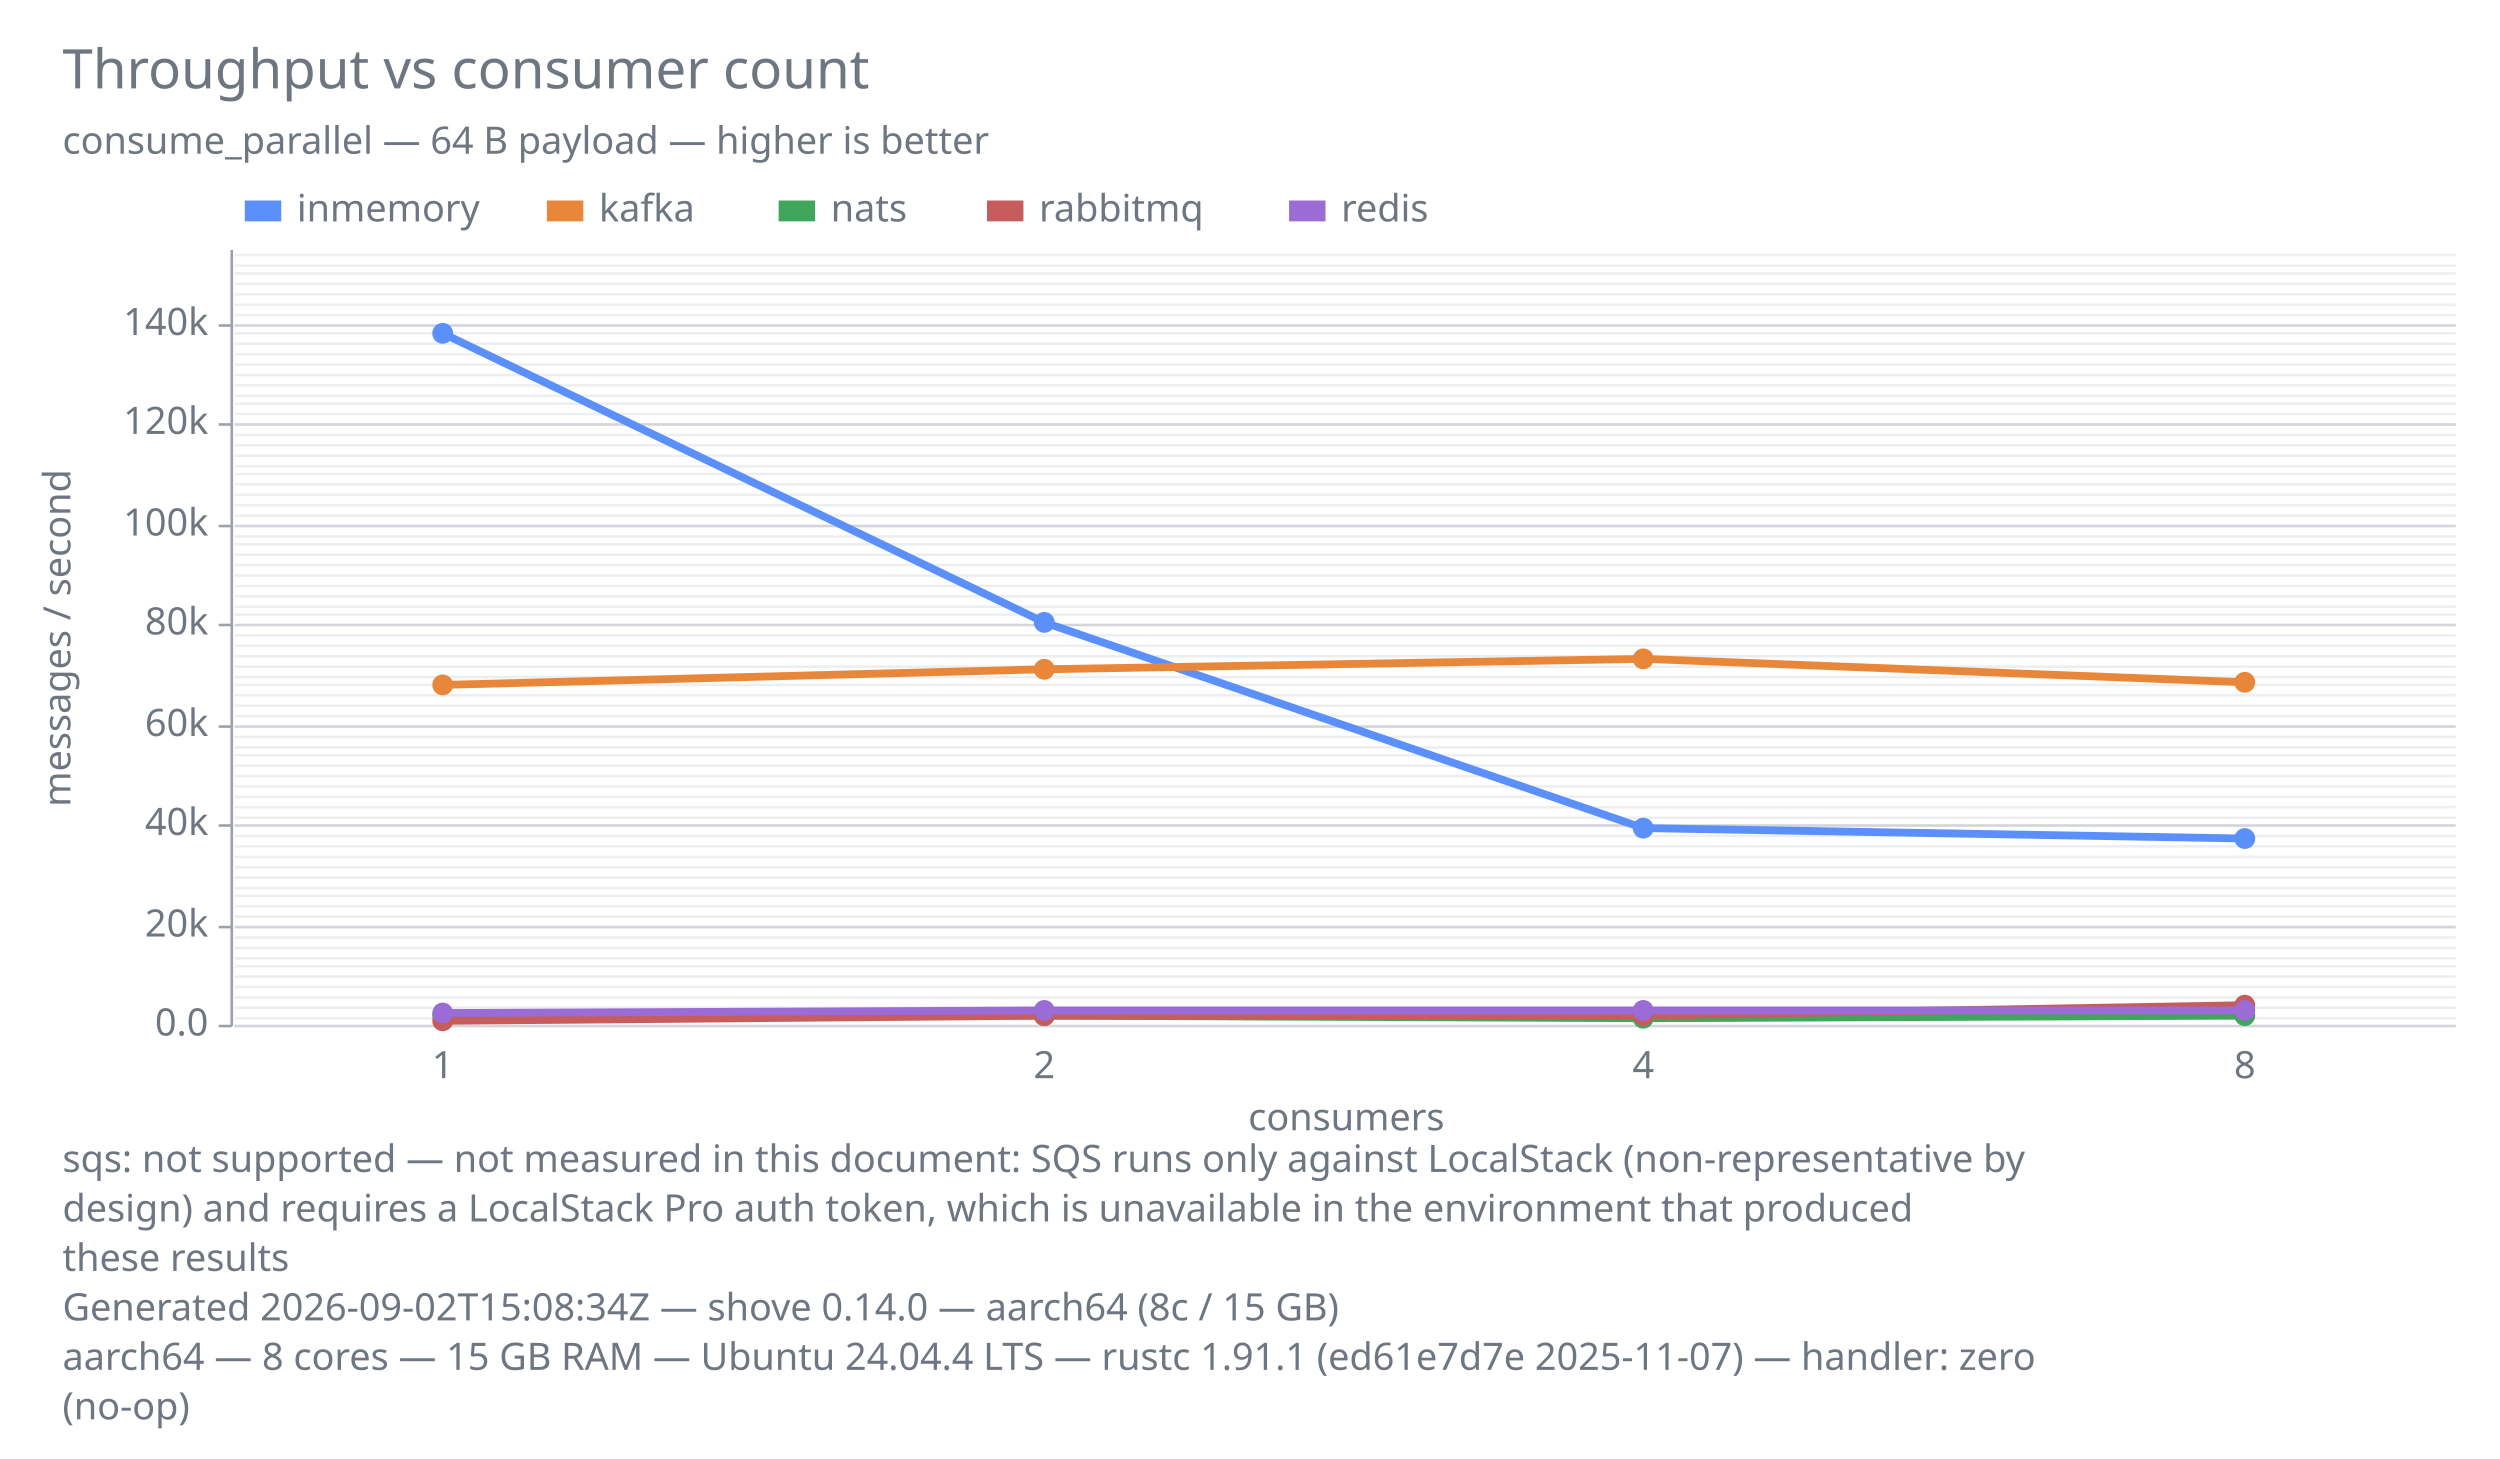
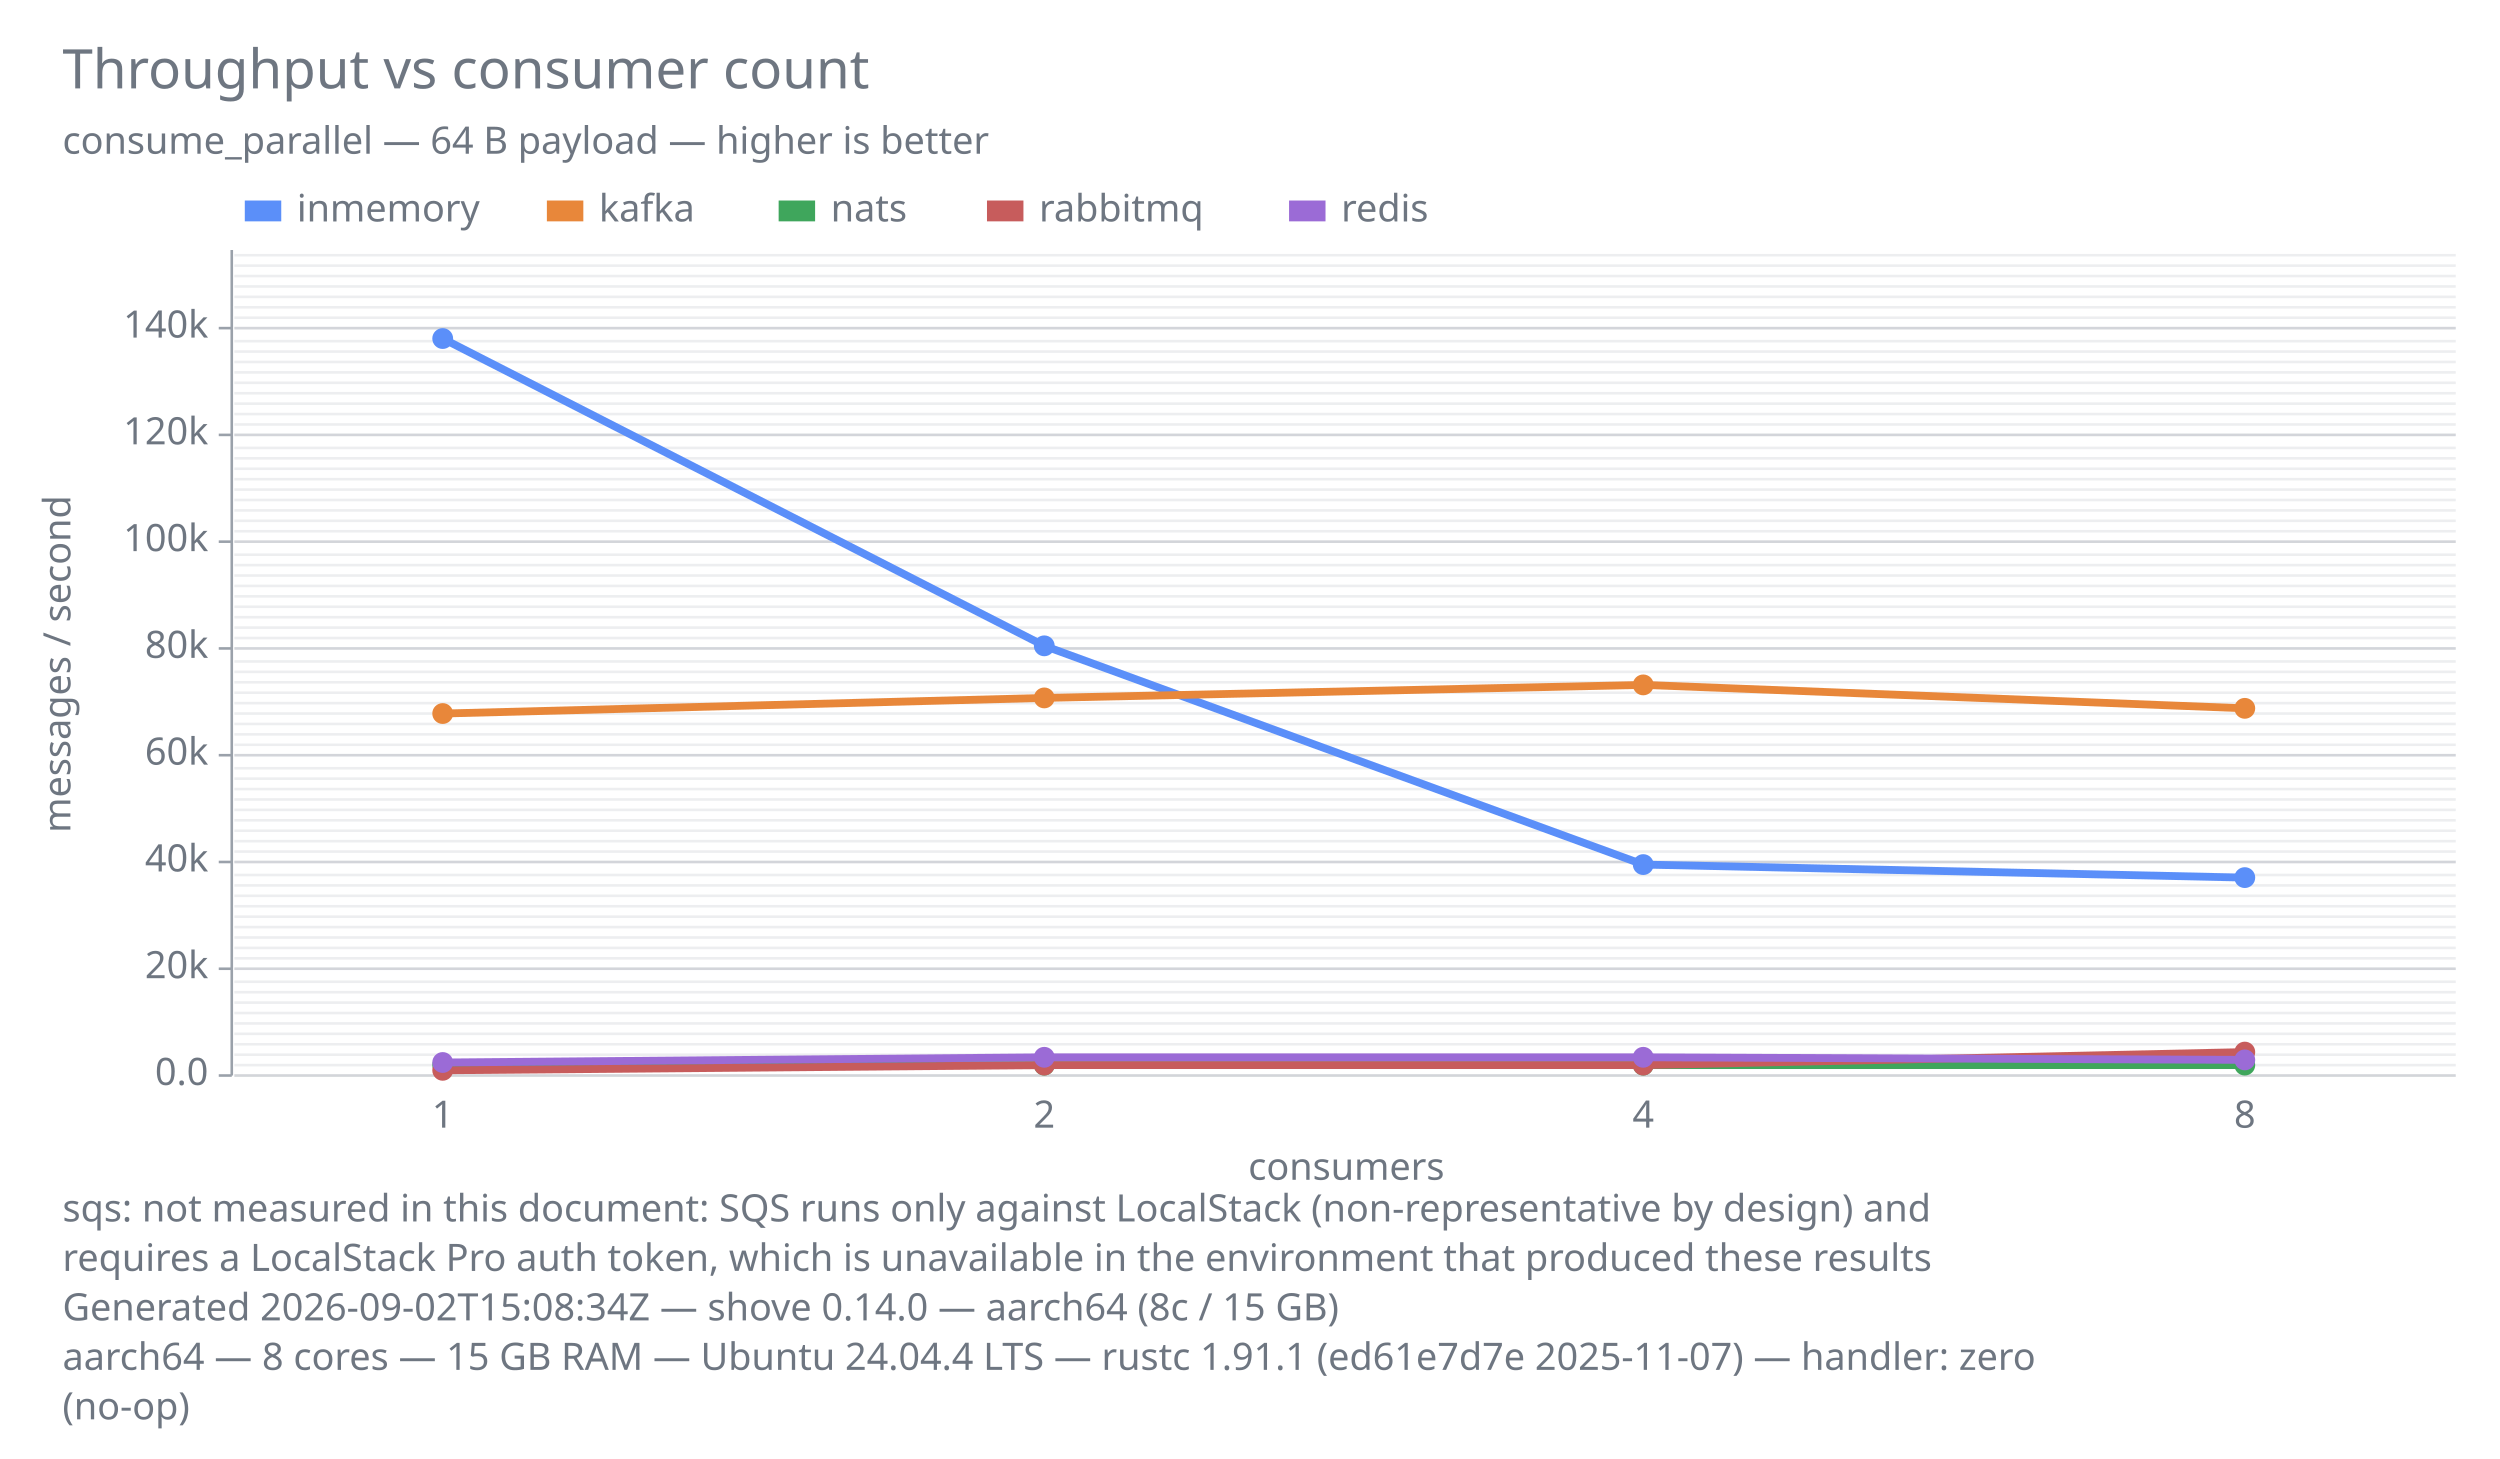
<svg xmlns="http://www.w3.org/2000/svg" width="960" height="560" viewBox="0 0 960 560">
  <text x="24" y="18" dy="0.76em" text-anchor="start" font-family="sans-serif" font-size="20.968" opacity="1" fill="#6E7681">
Throughput vs consumer count
</text>
  <text x="24" y="48" dy="0.76em" text-anchor="start" font-family="sans-serif" font-size="14.516" opacity="1" fill="#6E7681">
consume_parallel — 64 B payload — higher is better
</text>
-   <text x="24" y="439" dy="0.76em" text-anchor="start" font-family="sans-serif" font-size="14.516" opacity="1" fill="#6E7681">
- sqs: not supported — not measured in this document: SQS runs only against LocalStack (non-representative by
- </text>
  <text x="24" y="458" dy="0.76em" text-anchor="start" font-family="sans-serif" font-size="14.516" opacity="1" fill="#6E7681">
- design) and requires a LocalStack Pro auth token, which is unavailable in the environment that produced
+ sqs: not measured in this document: SQS runs only against LocalStack (non-representative by design) and
</text>
  <text x="24" y="477" dy="0.76em" text-anchor="start" font-family="sans-serif" font-size="14.516" opacity="1" fill="#6E7681">
- these results
+ requires a LocalStack Pro auth token, which is unavailable in the environment that produced these results
</text>
  <text x="24" y="496" dy="0.76em" text-anchor="start" font-family="sans-serif" font-size="14.516" opacity="1" fill="#6E7681">
Generated 2026-09-02T15:08:34Z — shove 0.14.0 — aarch64 (8c / 15 GB)
</text>
  <text x="24" y="515" dy="0.76em" text-anchor="start" font-family="sans-serif" font-size="14.516" opacity="1" fill="#6E7681">
aarch64 — 8 cores — 15 GB RAM — Ubuntu 24.04.4 LTS — rustc 1.91.1 (ed61e7d7e 2025-11-07) — handler: zero
</text>
  <text x="24" y="534" dy="0.76em" text-anchor="start" font-family="sans-serif" font-size="14.516" opacity="1" fill="#6E7681">
(no-op)
</text>
-   <line opacity="0.18" stroke="#9AA1AA" stroke-width="1" x1="90" y1="394" x2="943" y2="394" />
-   <line opacity="0.18" stroke="#9AA1AA" stroke-width="1" x1="90" y1="391" x2="943" y2="391" />
-   <line opacity="0.18" stroke="#9AA1AA" stroke-width="1" x1="90" y1="387" x2="943" y2="387" />
-   <line opacity="0.18" stroke="#9AA1AA" stroke-width="1" x1="90" y1="383" x2="943" y2="383" />
-   <line opacity="0.18" stroke="#9AA1AA" stroke-width="1" x1="90" y1="379" x2="943" y2="379" />
-   <line opacity="0.18" stroke="#9AA1AA" stroke-width="1" x1="90" y1="375" x2="943" y2="375" />
-   <line opacity="0.18" stroke="#9AA1AA" stroke-width="1" x1="90" y1="371" x2="943" y2="371" />
+   <line opacity="0.18" stroke="#9AA1AA" stroke-width="1" x1="90" y1="413" x2="943" y2="413" />
+   <line opacity="0.18" stroke="#9AA1AA" stroke-width="1" x1="90" y1="409" x2="943" y2="409" />
+   <line opacity="0.18" stroke="#9AA1AA" stroke-width="1" x1="90" y1="405" x2="943" y2="405" />
+   <line opacity="0.18" stroke="#9AA1AA" stroke-width="1" x1="90" y1="401" x2="943" y2="401" />
+   <line opacity="0.18" stroke="#9AA1AA" stroke-width="1" x1="90" y1="397" x2="943" y2="397" />
+   <line opacity="0.18" stroke="#9AA1AA" stroke-width="1" x1="90" y1="393" x2="943" y2="393" />
+   <line opacity="0.18" stroke="#9AA1AA" stroke-width="1" x1="90" y1="389" x2="943" y2="389" />
+   <line opacity="0.18" stroke="#9AA1AA" stroke-width="1" x1="90" y1="385" x2="943" y2="385" />
+   <line opacity="0.18" stroke="#9AA1AA" stroke-width="1" x1="90" y1="381" x2="943" y2="381" />
+   <line opacity="0.18" stroke="#9AA1AA" stroke-width="1" x1="90" y1="377" x2="943" y2="377" />
+   <line opacity="0.18" stroke="#9AA1AA" stroke-width="1" x1="90" y1="372" x2="943" y2="372" />
  <line opacity="0.18" stroke="#9AA1AA" stroke-width="1" x1="90" y1="368" x2="943" y2="368" />
  <line opacity="0.18" stroke="#9AA1AA" stroke-width="1" x1="90" y1="364" x2="943" y2="364" />
  <line opacity="0.18" stroke="#9AA1AA" stroke-width="1" x1="90" y1="360" x2="943" y2="360" />
  <line opacity="0.18" stroke="#9AA1AA" stroke-width="1" x1="90" y1="356" x2="943" y2="356" />
  <line opacity="0.18" stroke="#9AA1AA" stroke-width="1" x1="90" y1="352" x2="943" y2="352" />
  <line opacity="0.18" stroke="#9AA1AA" stroke-width="1" x1="90" y1="348" x2="943" y2="348" />
  <line opacity="0.18" stroke="#9AA1AA" stroke-width="1" x1="90" y1="344" x2="943" y2="344" />
-   <line opacity="0.18" stroke="#9AA1AA" stroke-width="1" x1="90" y1="341" x2="943" y2="341" />
-   <line opacity="0.18" stroke="#9AA1AA" stroke-width="1" x1="90" y1="337" x2="943" y2="337" />
-   <line opacity="0.18" stroke="#9AA1AA" stroke-width="1" x1="90" y1="333" x2="943" y2="333" />
-   <line opacity="0.18" stroke="#9AA1AA" stroke-width="1" x1="90" y1="329" x2="943" y2="329" />
-   <line opacity="0.18" stroke="#9AA1AA" stroke-width="1" x1="90" y1="325" x2="943" y2="325" />
-   <line opacity="0.18" stroke="#9AA1AA" stroke-width="1" x1="90" y1="321" x2="943" y2="321" />
-   <line opacity="0.18" stroke="#9AA1AA" stroke-width="1" x1="90" y1="317" x2="943" y2="317" />
-   <line opacity="0.18" stroke="#9AA1AA" stroke-width="1" x1="90" y1="314" x2="943" y2="314" />
-   <line opacity="0.18" stroke="#9AA1AA" stroke-width="1" x1="90" y1="310" x2="943" y2="310" />
-   <line opacity="0.18" stroke="#9AA1AA" stroke-width="1" x1="90" y1="306" x2="943" y2="306" />
-   <line opacity="0.18" stroke="#9AA1AA" stroke-width="1" x1="90" y1="302" x2="943" y2="302" />
-   <line opacity="0.18" stroke="#9AA1AA" stroke-width="1" x1="90" y1="298" x2="943" y2="298" />
-   <line opacity="0.18" stroke="#9AA1AA" stroke-width="1" x1="90" y1="294" x2="943" y2="294" />
+   <line opacity="0.18" stroke="#9AA1AA" stroke-width="1" x1="90" y1="340" x2="943" y2="340" />
+   <line opacity="0.18" stroke="#9AA1AA" stroke-width="1" x1="90" y1="336" x2="943" y2="336" />
+   <line opacity="0.18" stroke="#9AA1AA" stroke-width="1" x1="90" y1="331" x2="943" y2="331" />
+   <line opacity="0.18" stroke="#9AA1AA" stroke-width="1" x1="90" y1="327" x2="943" y2="327" />
+   <line opacity="0.18" stroke="#9AA1AA" stroke-width="1" x1="90" y1="323" x2="943" y2="323" />
+   <line opacity="0.18" stroke="#9AA1AA" stroke-width="1" x1="90" y1="319" x2="943" y2="319" />
+   <line opacity="0.18" stroke="#9AA1AA" stroke-width="1" x1="90" y1="315" x2="943" y2="315" />
+   <line opacity="0.18" stroke="#9AA1AA" stroke-width="1" x1="90" y1="311" x2="943" y2="311" />
+   <line opacity="0.18" stroke="#9AA1AA" stroke-width="1" x1="90" y1="307" x2="943" y2="307" />
+   <line opacity="0.18" stroke="#9AA1AA" stroke-width="1" x1="90" y1="303" x2="943" y2="303" />
+   <line opacity="0.18" stroke="#9AA1AA" stroke-width="1" x1="90" y1="299" x2="943" y2="299" />
+   <line opacity="0.18" stroke="#9AA1AA" stroke-width="1" x1="90" y1="295" x2="943" y2="295" />
  <line opacity="0.18" stroke="#9AA1AA" stroke-width="1" x1="90" y1="290" x2="943" y2="290" />
-   <line opacity="0.18" stroke="#9AA1AA" stroke-width="1" x1="90" y1="287" x2="943" y2="287" />
-   <line opacity="0.18" stroke="#9AA1AA" stroke-width="1" x1="90" y1="283" x2="943" y2="283" />
-   <line opacity="0.18" stroke="#9AA1AA" stroke-width="1" x1="90" y1="279" x2="943" y2="279" />
-   <line opacity="0.18" stroke="#9AA1AA" stroke-width="1" x1="90" y1="275" x2="943" y2="275" />
-   <line opacity="0.18" stroke="#9AA1AA" stroke-width="1" x1="90" y1="271" x2="943" y2="271" />
-   <line opacity="0.18" stroke="#9AA1AA" stroke-width="1" x1="90" y1="267" x2="943" y2="267" />
-   <line opacity="0.18" stroke="#9AA1AA" stroke-width="1" x1="90" y1="263" x2="943" y2="263" />
-   <line opacity="0.18" stroke="#9AA1AA" stroke-width="1" x1="90" y1="260" x2="943" y2="260" />
-   <line opacity="0.18" stroke="#9AA1AA" stroke-width="1" x1="90" y1="256" x2="943" y2="256" />
-   <line opacity="0.18" stroke="#9AA1AA" stroke-width="1" x1="90" y1="252" x2="943" y2="252" />
-   <line opacity="0.18" stroke="#9AA1AA" stroke-width="1" x1="90" y1="248" x2="943" y2="248" />
-   <line opacity="0.18" stroke="#9AA1AA" stroke-width="1" x1="90" y1="244" x2="943" y2="244" />
-   <line opacity="0.18" stroke="#9AA1AA" stroke-width="1" x1="90" y1="240" x2="943" y2="240" />
-   <line opacity="0.18" stroke="#9AA1AA" stroke-width="1" x1="90" y1="236" x2="943" y2="236" />
+   <line opacity="0.18" stroke="#9AA1AA" stroke-width="1" x1="90" y1="286" x2="943" y2="286" />
+   <line opacity="0.18" stroke="#9AA1AA" stroke-width="1" x1="90" y1="282" x2="943" y2="282" />
+   <line opacity="0.18" stroke="#9AA1AA" stroke-width="1" x1="90" y1="278" x2="943" y2="278" />
+   <line opacity="0.18" stroke="#9AA1AA" stroke-width="1" x1="90" y1="274" x2="943" y2="274" />
+   <line opacity="0.18" stroke="#9AA1AA" stroke-width="1" x1="90" y1="270" x2="943" y2="270" />
+   <line opacity="0.18" stroke="#9AA1AA" stroke-width="1" x1="90" y1="266" x2="943" y2="266" />
+   <line opacity="0.18" stroke="#9AA1AA" stroke-width="1" x1="90" y1="262" x2="943" y2="262" />
+   <line opacity="0.18" stroke="#9AA1AA" stroke-width="1" x1="90" y1="258" x2="943" y2="258" />
+   <line opacity="0.18" stroke="#9AA1AA" stroke-width="1" x1="90" y1="254" x2="943" y2="254" />
+   <line opacity="0.18" stroke="#9AA1AA" stroke-width="1" x1="90" y1="249" x2="943" y2="249" />
+   <line opacity="0.18" stroke="#9AA1AA" stroke-width="1" x1="90" y1="245" x2="943" y2="245" />
+   <line opacity="0.18" stroke="#9AA1AA" stroke-width="1" x1="90" y1="241" x2="943" y2="241" />
+   <line opacity="0.18" stroke="#9AA1AA" stroke-width="1" x1="90" y1="237" x2="943" y2="237" />
  <line opacity="0.18" stroke="#9AA1AA" stroke-width="1" x1="90" y1="233" x2="943" y2="233" />
  <line opacity="0.18" stroke="#9AA1AA" stroke-width="1" x1="90" y1="229" x2="943" y2="229" />
  <line opacity="0.18" stroke="#9AA1AA" stroke-width="1" x1="90" y1="225" x2="943" y2="225" />
  <line opacity="0.18" stroke="#9AA1AA" stroke-width="1" x1="90" y1="221" x2="943" y2="221" />
  <line opacity="0.18" stroke="#9AA1AA" stroke-width="1" x1="90" y1="217" x2="943" y2="217" />
  <line opacity="0.18" stroke="#9AA1AA" stroke-width="1" x1="90" y1="213" x2="943" y2="213" />
-   <line opacity="0.18" stroke="#9AA1AA" stroke-width="1" x1="90" y1="209" x2="943" y2="209" />
-   <line opacity="0.18" stroke="#9AA1AA" stroke-width="1" x1="90" y1="206" x2="943" y2="206" />
-   <line opacity="0.18" stroke="#9AA1AA" stroke-width="1" x1="90" y1="202" x2="943" y2="202" />
-   <line opacity="0.18" stroke="#9AA1AA" stroke-width="1" x1="90" y1="198" x2="943" y2="198" />
-   <line opacity="0.18" stroke="#9AA1AA" stroke-width="1" x1="90" y1="194" x2="943" y2="194" />
-   <line opacity="0.18" stroke="#9AA1AA" stroke-width="1" x1="90" y1="190" x2="943" y2="190" />
-   <line opacity="0.18" stroke="#9AA1AA" stroke-width="1" x1="90" y1="186" x2="943" y2="186" />
-   <line opacity="0.18" stroke="#9AA1AA" stroke-width="1" x1="90" y1="182" x2="943" y2="182" />
-   <line opacity="0.18" stroke="#9AA1AA" stroke-width="1" x1="90" y1="179" x2="943" y2="179" />
-   <line opacity="0.18" stroke="#9AA1AA" stroke-width="1" x1="90" y1="175" x2="943" y2="175" />
-   <line opacity="0.18" stroke="#9AA1AA" stroke-width="1" x1="90" y1="171" x2="943" y2="171" />
+   <line opacity="0.18" stroke="#9AA1AA" stroke-width="1" x1="90" y1="208" x2="943" y2="208" />
+   <line opacity="0.18" stroke="#9AA1AA" stroke-width="1" x1="90" y1="204" x2="943" y2="204" />
+   <line opacity="0.18" stroke="#9AA1AA" stroke-width="1" x1="90" y1="200" x2="943" y2="200" />
+   <line opacity="0.18" stroke="#9AA1AA" stroke-width="1" x1="90" y1="196" x2="943" y2="196" />
+   <line opacity="0.18" stroke="#9AA1AA" stroke-width="1" x1="90" y1="192" x2="943" y2="192" />
+   <line opacity="0.18" stroke="#9AA1AA" stroke-width="1" x1="90" y1="188" x2="943" y2="188" />
+   <line opacity="0.18" stroke="#9AA1AA" stroke-width="1" x1="90" y1="184" x2="943" y2="184" />
+   <line opacity="0.18" stroke="#9AA1AA" stroke-width="1" x1="90" y1="180" x2="943" y2="180" />
+   <line opacity="0.18" stroke="#9AA1AA" stroke-width="1" x1="90" y1="176" x2="943" y2="176" />
+   <line opacity="0.18" stroke="#9AA1AA" stroke-width="1" x1="90" y1="172" x2="943" y2="172" />
  <line opacity="0.18" stroke="#9AA1AA" stroke-width="1" x1="90" y1="167" x2="943" y2="167" />
  <line opacity="0.18" stroke="#9AA1AA" stroke-width="1" x1="90" y1="163" x2="943" y2="163" />
  <line opacity="0.18" stroke="#9AA1AA" stroke-width="1" x1="90" y1="159" x2="943" y2="159" />
  <line opacity="0.18" stroke="#9AA1AA" stroke-width="1" x1="90" y1="155" x2="943" y2="155" />
-   <line opacity="0.18" stroke="#9AA1AA" stroke-width="1" x1="90" y1="152" x2="943" y2="152" />
-   <line opacity="0.18" stroke="#9AA1AA" stroke-width="1" x1="90" y1="148" x2="943" y2="148" />
-   <line opacity="0.18" stroke="#9AA1AA" stroke-width="1" x1="90" y1="144" x2="943" y2="144" />
-   <line opacity="0.18" stroke="#9AA1AA" stroke-width="1" x1="90" y1="140" x2="943" y2="140" />
-   <line opacity="0.18" stroke="#9AA1AA" stroke-width="1" x1="90" y1="136" x2="943" y2="136" />
-   <line opacity="0.18" stroke="#9AA1AA" stroke-width="1" x1="90" y1="132" x2="943" y2="132" />
-   <line opacity="0.18" stroke="#9AA1AA" stroke-width="1" x1="90" y1="128" x2="943" y2="128" />
-   <line opacity="0.18" stroke="#9AA1AA" stroke-width="1" x1="90" y1="125" x2="943" y2="125" />
-   <line opacity="0.18" stroke="#9AA1AA" stroke-width="1" x1="90" y1="121" x2="943" y2="121" />
-   <line opacity="0.18" stroke="#9AA1AA" stroke-width="1" x1="90" y1="117" x2="943" y2="117" />
-   <line opacity="0.18" stroke="#9AA1AA" stroke-width="1" x1="90" y1="113" x2="943" y2="113" />
-   <line opacity="0.18" stroke="#9AA1AA" stroke-width="1" x1="90" y1="109" x2="943" y2="109" />
-   <line opacity="0.18" stroke="#9AA1AA" stroke-width="1" x1="90" y1="105" x2="943" y2="105" />
+   <line opacity="0.18" stroke="#9AA1AA" stroke-width="1" x1="90" y1="151" x2="943" y2="151" />
+   <line opacity="0.18" stroke="#9AA1AA" stroke-width="1" x1="90" y1="147" x2="943" y2="147" />
+   <line opacity="0.18" stroke="#9AA1AA" stroke-width="1" x1="90" y1="143" x2="943" y2="143" />
+   <line opacity="0.18" stroke="#9AA1AA" stroke-width="1" x1="90" y1="139" x2="943" y2="139" />
+   <line opacity="0.18" stroke="#9AA1AA" stroke-width="1" x1="90" y1="135" x2="943" y2="135" />
+   <line opacity="0.18" stroke="#9AA1AA" stroke-width="1" x1="90" y1="131" x2="943" y2="131" />
+   <line opacity="0.18" stroke="#9AA1AA" stroke-width="1" x1="90" y1="126" x2="943" y2="126" />
+   <line opacity="0.18" stroke="#9AA1AA" stroke-width="1" x1="90" y1="122" x2="943" y2="122" />
+   <line opacity="0.18" stroke="#9AA1AA" stroke-width="1" x1="90" y1="118" x2="943" y2="118" />
+   <line opacity="0.18" stroke="#9AA1AA" stroke-width="1" x1="90" y1="114" x2="943" y2="114" />
+   <line opacity="0.18" stroke="#9AA1AA" stroke-width="1" x1="90" y1="110" x2="943" y2="110" />
+   <line opacity="0.18" stroke="#9AA1AA" stroke-width="1" x1="90" y1="106" x2="943" y2="106" />
  <line opacity="0.18" stroke="#9AA1AA" stroke-width="1" x1="90" y1="102" x2="943" y2="102" />
  <line opacity="0.18" stroke="#9AA1AA" stroke-width="1" x1="90" y1="98" x2="943" y2="98" />
-   <text x="16" y="245" dy="0.76em" text-anchor="middle" font-family="sans-serif" font-size="14.516" opacity="1" fill="#6E7681" transform="rotate(270, 16, 245)">
+   <text x="16" y="255" dy="0.76em" text-anchor="middle" font-family="sans-serif" font-size="14.516" opacity="1" fill="#6E7681" transform="rotate(270, 16, 255)">
messages / second
</text>
-   <line opacity="0.32" stroke="#9AA1AA" stroke-width="1" x1="90" y1="394" x2="943" y2="394" />
-   <line opacity="0.32" stroke="#9AA1AA" stroke-width="1" x1="90" y1="356" x2="943" y2="356" />
-   <line opacity="0.32" stroke="#9AA1AA" stroke-width="1" x1="90" y1="317" x2="943" y2="317" />
-   <line opacity="0.32" stroke="#9AA1AA" stroke-width="1" x1="90" y1="279" x2="943" y2="279" />
-   <line opacity="0.32" stroke="#9AA1AA" stroke-width="1" x1="90" y1="240" x2="943" y2="240" />
-   <line opacity="0.32" stroke="#9AA1AA" stroke-width="1" x1="90" y1="202" x2="943" y2="202" />
-   <line opacity="0.32" stroke="#9AA1AA" stroke-width="1" x1="90" y1="163" x2="943" y2="163" />
-   <line opacity="0.32" stroke="#9AA1AA" stroke-width="1" x1="90" y1="125" x2="943" y2="125" />
-   <polyline fill="none" opacity="1" stroke="#9AA1AA" stroke-width="1" points="89,96 89,394 " />
-   <text x="80" y="394" dy="0.5ex" text-anchor="end" font-family="sans-serif" font-size="14.516" opacity="1" fill="#6E7681">
+   <line opacity="0.32" stroke="#9AA1AA" stroke-width="1" x1="90" y1="413" x2="943" y2="413" />
+   <line opacity="0.32" stroke="#9AA1AA" stroke-width="1" x1="90" y1="372" x2="943" y2="372" />
+   <line opacity="0.32" stroke="#9AA1AA" stroke-width="1" x1="90" y1="331" x2="943" y2="331" />
+   <line opacity="0.32" stroke="#9AA1AA" stroke-width="1" x1="90" y1="290" x2="943" y2="290" />
+   <line opacity="0.32" stroke="#9AA1AA" stroke-width="1" x1="90" y1="249" x2="943" y2="249" />
+   <line opacity="0.32" stroke="#9AA1AA" stroke-width="1" x1="90" y1="208" x2="943" y2="208" />
+   <line opacity="0.32" stroke="#9AA1AA" stroke-width="1" x1="90" y1="167" x2="943" y2="167" />
+   <line opacity="0.32" stroke="#9AA1AA" stroke-width="1" x1="90" y1="126" x2="943" y2="126" />
+   <polyline fill="none" opacity="1" stroke="#9AA1AA" stroke-width="1" points="89,96 89,413 " />
+   <text x="80" y="413" dy="0.5ex" text-anchor="end" font-family="sans-serif" font-size="14.516" opacity="1" fill="#6E7681">
0.0
</text>
-   <polyline fill="none" opacity="1" stroke="#9AA1AA" stroke-width="1" points="84,394 89,394 " />
-   <text x="80" y="356" dy="0.5ex" text-anchor="end" font-family="sans-serif" font-size="14.516" opacity="1" fill="#6E7681">
+   <polyline fill="none" opacity="1" stroke="#9AA1AA" stroke-width="1" points="84,413 89,413 " />
+   <text x="80" y="372" dy="0.5ex" text-anchor="end" font-family="sans-serif" font-size="14.516" opacity="1" fill="#6E7681">
20k
</text>
-   <polyline fill="none" opacity="1" stroke="#9AA1AA" stroke-width="1" points="84,356 89,356 " />
-   <text x="80" y="317" dy="0.5ex" text-anchor="end" font-family="sans-serif" font-size="14.516" opacity="1" fill="#6E7681">
+   <polyline fill="none" opacity="1" stroke="#9AA1AA" stroke-width="1" points="84,372 89,372 " />
+   <text x="80" y="331" dy="0.5ex" text-anchor="end" font-family="sans-serif" font-size="14.516" opacity="1" fill="#6E7681">
40k
</text>
-   <polyline fill="none" opacity="1" stroke="#9AA1AA" stroke-width="1" points="84,317 89,317 " />
-   <text x="80" y="279" dy="0.5ex" text-anchor="end" font-family="sans-serif" font-size="14.516" opacity="1" fill="#6E7681">
+   <polyline fill="none" opacity="1" stroke="#9AA1AA" stroke-width="1" points="84,331 89,331 " />
+   <text x="80" y="290" dy="0.5ex" text-anchor="end" font-family="sans-serif" font-size="14.516" opacity="1" fill="#6E7681">
60k
</text>
-   <polyline fill="none" opacity="1" stroke="#9AA1AA" stroke-width="1" points="84,279 89,279 " />
-   <text x="80" y="240" dy="0.5ex" text-anchor="end" font-family="sans-serif" font-size="14.516" opacity="1" fill="#6E7681">
+   <polyline fill="none" opacity="1" stroke="#9AA1AA" stroke-width="1" points="84,290 89,290 " />
+   <text x="80" y="249" dy="0.5ex" text-anchor="end" font-family="sans-serif" font-size="14.516" opacity="1" fill="#6E7681">
80k
</text>
-   <polyline fill="none" opacity="1" stroke="#9AA1AA" stroke-width="1" points="84,240 89,240 " />
-   <text x="80" y="202" dy="0.5ex" text-anchor="end" font-family="sans-serif" font-size="14.516" opacity="1" fill="#6E7681">
+   <polyline fill="none" opacity="1" stroke="#9AA1AA" stroke-width="1" points="84,249 89,249 " />
+   <text x="80" y="208" dy="0.5ex" text-anchor="end" font-family="sans-serif" font-size="14.516" opacity="1" fill="#6E7681">
100k
</text>
-   <polyline fill="none" opacity="1" stroke="#9AA1AA" stroke-width="1" points="84,202 89,202 " />
-   <text x="80" y="163" dy="0.5ex" text-anchor="end" font-family="sans-serif" font-size="14.516" opacity="1" fill="#6E7681">
+   <polyline fill="none" opacity="1" stroke="#9AA1AA" stroke-width="1" points="84,208 89,208 " />
+   <text x="80" y="167" dy="0.5ex" text-anchor="end" font-family="sans-serif" font-size="14.516" opacity="1" fill="#6E7681">
120k
</text>
-   <polyline fill="none" opacity="1" stroke="#9AA1AA" stroke-width="1" points="84,163 89,163 " />
-   <text x="80" y="125" dy="0.5ex" text-anchor="end" font-family="sans-serif" font-size="14.516" opacity="1" fill="#6E7681">
+   <polyline fill="none" opacity="1" stroke="#9AA1AA" stroke-width="1" points="84,167 89,167 " />
+   <text x="80" y="126" dy="0.5ex" text-anchor="end" font-family="sans-serif" font-size="14.516" opacity="1" fill="#6E7681">
140k
</text>
-   <polyline fill="none" opacity="1" stroke="#9AA1AA" stroke-width="1" points="84,125 89,125 " />
-   <polyline fill="none" opacity="1" stroke="#5B8FF9" stroke-width="3" points="170,128 401,239 631,318 862,322 " />
-   <circle cx="170" cy="128" r="4" opacity="1" fill="#5B8FF9" stroke="none" stroke-width="0" />
-   <circle cx="401" cy="239" r="4" opacity="1" fill="#5B8FF9" stroke="none" stroke-width="0" />
-   <circle cx="631" cy="318" r="4" opacity="1" fill="#5B8FF9" stroke="none" stroke-width="0" />
-   <circle cx="862" cy="322" r="4" opacity="1" fill="#5B8FF9" stroke="none" stroke-width="0" />
-   <polyline fill="none" opacity="1" stroke="#E8873A" stroke-width="3" points="170,263 401,257 631,253 862,262 " />
-   <circle cx="170" cy="263" r="4" opacity="1" fill="#E8873A" stroke="none" stroke-width="0" />
-   <circle cx="401" cy="257" r="4" opacity="1" fill="#E8873A" stroke="none" stroke-width="0" />
-   <circle cx="631" cy="253" r="4" opacity="1" fill="#E8873A" stroke="none" stroke-width="0" />
-   <circle cx="862" cy="262" r="4" opacity="1" fill="#E8873A" stroke="none" stroke-width="0" />
-   <polyline fill="none" opacity="1" stroke="#3FA65C" stroke-width="3" points="170,390 401,390 631,391 862,390 " />
-   <circle cx="170" cy="390" r="4" opacity="1" fill="#3FA65C" stroke="none" stroke-width="0" />
-   <circle cx="401" cy="390" r="4" opacity="1" fill="#3FA65C" stroke="none" stroke-width="0" />
-   <circle cx="631" cy="391" r="4" opacity="1" fill="#3FA65C" stroke="none" stroke-width="0" />
-   <circle cx="862" cy="390" r="4" opacity="1" fill="#3FA65C" stroke="none" stroke-width="0" />
-   <polyline fill="none" opacity="1" stroke="#C75C5C" stroke-width="3" points="170,392 401,390 631,390 862,386 " />
-   <circle cx="170" cy="392" r="4" opacity="1" fill="#C75C5C" stroke="none" stroke-width="0" />
-   <circle cx="401" cy="390" r="4" opacity="1" fill="#C75C5C" stroke="none" stroke-width="0" />
-   <circle cx="631" cy="390" r="4" opacity="1" fill="#C75C5C" stroke="none" stroke-width="0" />
-   <circle cx="862" cy="386" r="4" opacity="1" fill="#C75C5C" stroke="none" stroke-width="0" />
-   <polyline fill="none" opacity="1" stroke="#9B6BD6" stroke-width="3" points="170,389 401,388 631,388 862,388 " />
-   <circle cx="170" cy="389" r="4" opacity="1" fill="#9B6BD6" stroke="none" stroke-width="0" />
-   <circle cx="401" cy="388" r="4" opacity="1" fill="#9B6BD6" stroke="none" stroke-width="0" />
-   <circle cx="631" cy="388" r="4" opacity="1" fill="#9B6BD6" stroke="none" stroke-width="0" />
-   <circle cx="862" cy="388" r="4" opacity="1" fill="#9B6BD6" stroke="none" stroke-width="0" />
-   <text x="170" y="403" dy="0.76em" text-anchor="middle" font-family="sans-serif" font-size="14.516" opacity="1" fill="#6E7681">
+   <polyline fill="none" opacity="1" stroke="#9AA1AA" stroke-width="1" points="84,126 89,126 " />
+   <polyline fill="none" opacity="1" stroke="#5B8FF9" stroke-width="3" points="170,130 401,248 631,332 862,337 " />
+   <circle cx="170" cy="130" r="4" opacity="1" fill="#5B8FF9" stroke="none" stroke-width="0" />
+   <circle cx="401" cy="248" r="4" opacity="1" fill="#5B8FF9" stroke="none" stroke-width="0" />
+   <circle cx="631" cy="332" r="4" opacity="1" fill="#5B8FF9" stroke="none" stroke-width="0" />
+   <circle cx="862" cy="337" r="4" opacity="1" fill="#5B8FF9" stroke="none" stroke-width="0" />
+   <polyline fill="none" opacity="1" stroke="#E8873A" stroke-width="3" points="170,274 401,268 631,263 862,272 " />
+   <circle cx="170" cy="274" r="4" opacity="1" fill="#E8873A" stroke="none" stroke-width="0" />
+   <circle cx="401" cy="268" r="4" opacity="1" fill="#E8873A" stroke="none" stroke-width="0" />
+   <circle cx="631" cy="263" r="4" opacity="1" fill="#E8873A" stroke="none" stroke-width="0" />
+   <circle cx="862" cy="272" r="4" opacity="1" fill="#E8873A" stroke="none" stroke-width="0" />
+   <polyline fill="none" opacity="1" stroke="#3FA65C" stroke-width="3" points="170,409 401,409 631,409 862,409 " />
+   <circle cx="170" cy="409" r="4" opacity="1" fill="#3FA65C" stroke="none" stroke-width="0" />
+   <circle cx="401" cy="409" r="4" opacity="1" fill="#3FA65C" stroke="none" stroke-width="0" />
+   <circle cx="631" cy="409" r="4" opacity="1" fill="#3FA65C" stroke="none" stroke-width="0" />
+   <circle cx="862" cy="409" r="4" opacity="1" fill="#3FA65C" stroke="none" stroke-width="0" />
+   <polyline fill="none" opacity="1" stroke="#C75C5C" stroke-width="3" points="170,411 401,409 631,409 862,404 " />
+   <circle cx="170" cy="411" r="4" opacity="1" fill="#C75C5C" stroke="none" stroke-width="0" />
+   <circle cx="401" cy="409" r="4" opacity="1" fill="#C75C5C" stroke="none" stroke-width="0" />
+   <circle cx="631" cy="409" r="4" opacity="1" fill="#C75C5C" stroke="none" stroke-width="0" />
+   <circle cx="862" cy="404" r="4" opacity="1" fill="#C75C5C" stroke="none" stroke-width="0" />
+   <polyline fill="none" opacity="1" stroke="#9B6BD6" stroke-width="3" points="170,408 401,406 631,406 862,407 " />
+   <circle cx="170" cy="408" r="4" opacity="1" fill="#9B6BD6" stroke="none" stroke-width="0" />
+   <circle cx="401" cy="406" r="4" opacity="1" fill="#9B6BD6" stroke="none" stroke-width="0" />
+   <circle cx="631" cy="406" r="4" opacity="1" fill="#9B6BD6" stroke="none" stroke-width="0" />
+   <circle cx="862" cy="407" r="4" opacity="1" fill="#9B6BD6" stroke="none" stroke-width="0" />
+   <text x="170" y="422" dy="0.76em" text-anchor="middle" font-family="sans-serif" font-size="14.516" opacity="1" fill="#6E7681">
1
</text>
-   <text x="401" y="403" dy="0.76em" text-anchor="middle" font-family="sans-serif" font-size="14.516" opacity="1" fill="#6E7681">
+   <text x="401" y="422" dy="0.76em" text-anchor="middle" font-family="sans-serif" font-size="14.516" opacity="1" fill="#6E7681">
2
</text>
-   <text x="631" y="403" dy="0.76em" text-anchor="middle" font-family="sans-serif" font-size="14.516" opacity="1" fill="#6E7681">
+   <text x="631" y="422" dy="0.76em" text-anchor="middle" font-family="sans-serif" font-size="14.516" opacity="1" fill="#6E7681">
4
</text>
-   <text x="862" y="403" dy="0.76em" text-anchor="middle" font-family="sans-serif" font-size="14.516" opacity="1" fill="#6E7681">
+   <text x="862" y="422" dy="0.76em" text-anchor="middle" font-family="sans-serif" font-size="14.516" opacity="1" fill="#6E7681">
8
</text>
-   <text x="517" y="423" dy="0.76em" text-anchor="middle" font-family="sans-serif" font-size="14.516" opacity="1" fill="#6E7681">
+   <text x="517" y="442" dy="0.76em" text-anchor="middle" font-family="sans-serif" font-size="14.516" opacity="1" fill="#6E7681">
consumers
</text>
  <rect x="94" y="77" width="14" height="8" opacity="1" fill="#5B8FF9" stroke="none" />
  <text x="114" y="74" dy="0.76em" text-anchor="start" font-family="sans-serif" font-size="14.516" opacity="1" fill="#6E7681">
inmemory
</text>
  <rect x="210" y="77" width="14" height="8" opacity="1" fill="#E8873A" stroke="none" />
  <text x="230" y="74" dy="0.76em" text-anchor="start" font-family="sans-serif" font-size="14.516" opacity="1" fill="#6E7681">
kafka
</text>
  <rect x="299" y="77" width="14" height="8" opacity="1" fill="#3FA65C" stroke="none" />
  <text x="319" y="74" dy="0.76em" text-anchor="start" font-family="sans-serif" font-size="14.516" opacity="1" fill="#6E7681">
nats
</text>
  <rect x="379" y="77" width="14" height="8" opacity="1" fill="#C75C5C" stroke="none" />
  <text x="399" y="74" dy="0.76em" text-anchor="start" font-family="sans-serif" font-size="14.516" opacity="1" fill="#6E7681">
rabbitmq
</text>
  <rect x="495" y="77" width="14" height="8" opacity="1" fill="#9B6BD6" stroke="none" />
  <text x="515" y="74" dy="0.76em" text-anchor="start" font-family="sans-serif" font-size="14.516" opacity="1" fill="#6E7681">
redis
</text>
</svg>
